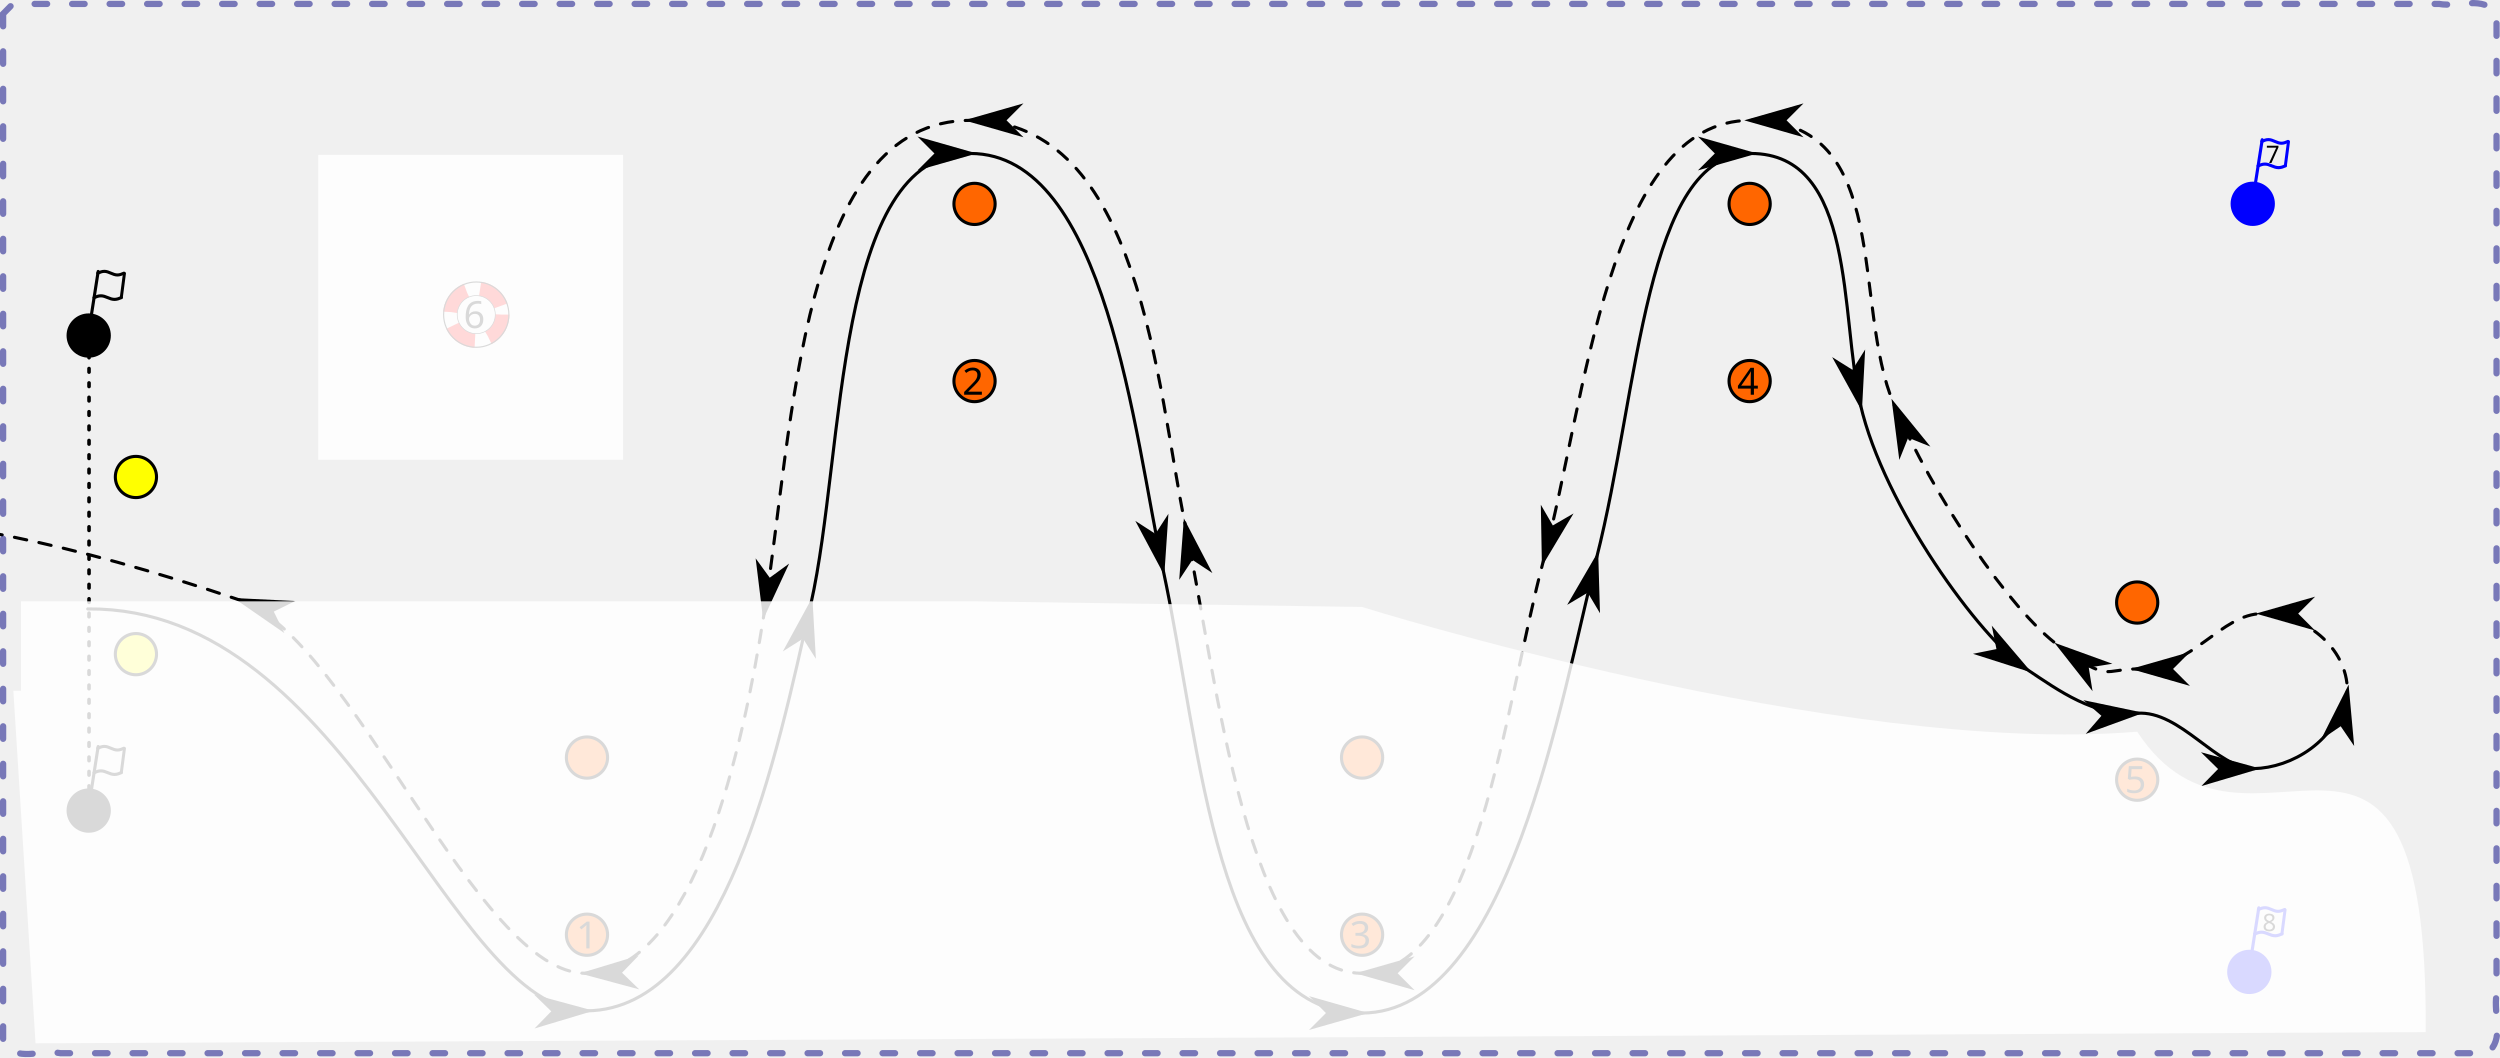
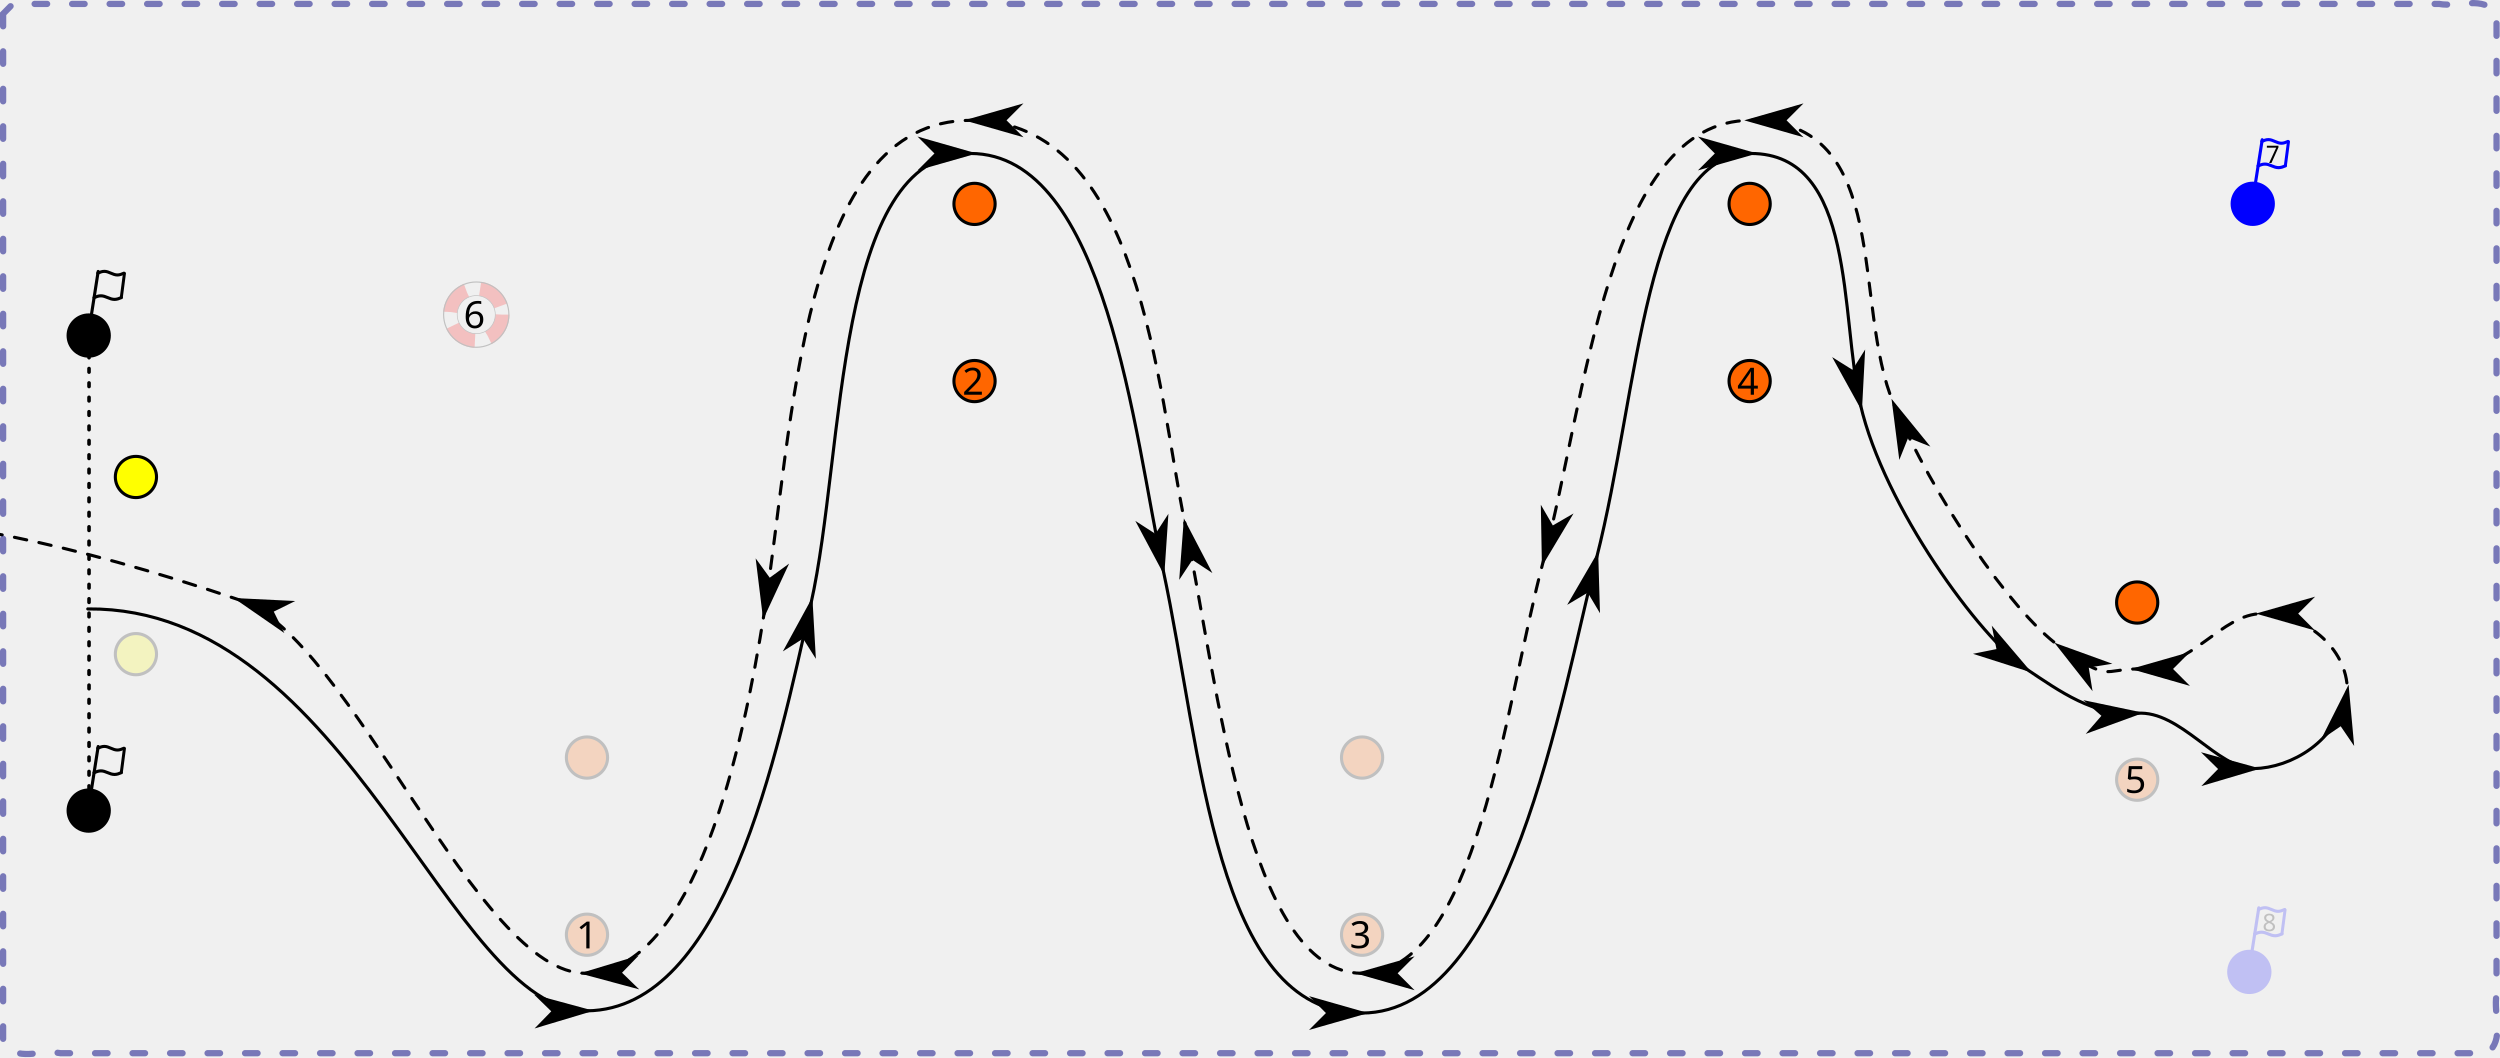
<svg xmlns="http://www.w3.org/2000/svg" version="1.0" id="svg3641" height="360.829" width="853.326" style="enable-background:new" xml:space="preserve">
  <defs id="arrows">
    <marker id="RazorWire" refX="0" refY="0" orient="auto" style="overflow:visible">
      <path id="path5527" style="fill:#34ff00;fill-opacity:1;fill-rule:evenodd;stroke:#34ff00;stroke-width:0.085pt;stroke-opacity:1" d="M 0.019,-0.632 V 0.595 L -6.621,2.568 H 9.113 L 2.979,0.595 V -0.632 L 9.166,-2.472 H -6.594 Z" />
    </marker>
    <marker orient="auto" refY="0" refX="0" id="Scissors" style="overflow:visible">
      <path id="schere" d="M 9.696,-3.847 C 8.661,-5.095 6.794,-5.052 5.4,-4.515 l -8.76,3.283 c -2.548,-1.394 -5.065,-0.995 -5.065,-1.673 0,-0.53 0.487,-0.414 0.414,-1.795 -0.07,-1.326 -1.454,-2.307 -2.763,-2.22 -1.309,-0.008 -2.666,0.995 -2.678,2.379 -0.098,1.393 1.074,2.688 2.461,2.779 1.624,0.242 4.499,-0.742 5.848,1.676 C -6.148,1.766 -7.931,1.771 -9.543,1.679 -10.882,1.602 -12.489,1.985 -13.128,3.301 c -0.617,1.261 -0.012,3.056 1.405,3.442 1.43,0.525 3.393,-0.138 3.733,-1.782 0.262,-1.267 -0.635,-1.862 -0.291,-2.322 0.26,-0.347 1.91,-0.146 4.85,-1.466 L 6.055,4.515 C 7.253,4.85 8.718,4.839 9.78,3.66 L -0.055,-0.057 Z M -9.832,-5.874 c 1.381,0.771 1.268,2.862 -0.167,3.268 -1.298,0.452 -2.956,-0.81 -2.542,-2.216 0.242,-1.154 1.764,-1.579 2.709,-1.052 z m 0.06,8.552 c 1.441,0.532 1.196,2.97 -0.269,3.298 -0.972,0.337 -2.361,-0.148 -2.459,-1.293 -0.189,-1.392 1.446,-2.65 2.728,-2.005 z" style="fill:#34ff00;fill-opacity:1;stroke:#34ff00;stroke-width:1.067;stroke-opacity:1" />
    </marker>
    <marker orient="auto" refY="0" refX="0" id="Legs" style="overflow:visible">
      <g id="g5494" transform="scale(-0.7)" style="fill:#34ff00;fill-opacity:1;stroke:#34ff00;stroke-opacity:1">
        <g id="g5496" transform="matrix(0,-1,-1,0,22.0892,22.73484)" style="fill:#34ff00;fill-opacity:1;stroke:#34ff00;stroke-opacity:1">
          <path id="path5498" d="m 22.636,22.054 c -7.371,5.036 -2.618,7.047 -6.23,14.339" style="fill:#34ff00;fill-opacity:1;fill-rule:evenodd;stroke:#34ff00;stroke-width:1.067pt;stroke-opacity:1" />
          <path id="path5500" d="m 22.825,21.918 c -1.451,8.904 3.772,9.355 4.805,14.747" style="fill:#34ff00;fill-opacity:1;fill-rule:evenodd;stroke:#34ff00;stroke-width:1.067pt;stroke-opacity:1" />
        </g>
        <path id="path5502" d="m -15.029,-7.181 -0.984,4.313 4.227,-1.305 z" style="fill:#34ff00;fill-opacity:1;fill-rule:evenodd;stroke:#34ff00;stroke-width:1.067pt;stroke-opacity:1" />
        <path id="path5504" d="m -16.23,4.861 1.999,3.946 2.418,-3.704 z" style="fill:#34ff00;fill-opacity:1;fill-rule:evenodd;stroke:#34ff00;stroke-width:1.067pt;stroke-opacity:1" />
      </g>
    </marker>
    <linearGradient id="linearGradient5477">
      <stop style="stop-color:#57e307;stop-opacity:1;" offset="0" id="stop5479" />
    </linearGradient>
    <marker style="overflow:visible" id="Arrow1Lend" refX="0" refY="0" orient="auto">
      <path style="fill-rule:evenodd;stroke:#000000;stroke-width:0.853pt;marker-start:none" d="M -10.667,0 -14.933,4.267 0,0 -14.933,-4.267 Z" id="path3104" />
    </marker>
    <marker style="overflow:visible" id="Arrow1Lstart" refX="0" refY="0" orient="auto">
      <path style="fill-rule:evenodd;stroke:#000000;stroke-width:0.853pt;marker-start:none" d="M 10.667,0 14.933,-4.267 0,0 14.933,4.267 Z" id="path3282" />
    </marker>
    <marker style="overflow:visible" id="Arrow1Lstart-7" refX="0" refY="0" orient="auto">
      <path style="fill-rule:evenodd;stroke:#000000;stroke-width:0.853pt;marker-start:none" d="M 10.667,0 14.933,-4.267 0,0 14.933,4.267 Z" id="path3282-4" />
    </marker>
    <marker style="overflow:visible" id="Arrow1Lend-6" refX="0" refY="0" orient="auto">
      <path style="fill-rule:evenodd;stroke:#000000;stroke-width:0.853pt;marker-start:none" d="M -10.667,0 -14.933,4.267 0,0 -14.933,-4.267 Z" id="path3104-0" />
    </marker>
  </defs>
  <g transform="translate(-215.4445,-435.3955)" style="display:inline" id="Parcours">
    <defs id="defs2076" />
    <g id="g1" />
    <g id="layer6" style="display:inline">
      <g transform="translate(18.94796,85.04597)" id="Zeitnahme" style="display:inline">
        <g id="g13156" transform="translate(-177.6378,-94.48819)">
          <path style="fill:#000000;fill-opacity:1;stroke:#000000;stroke-width:1.762" d="m 411.087,559.37 c 0,-3.685 -2.986,-6.678 -6.678,-6.678 -3.683,0 -6.678,2.987 -6.678,6.678 0,3.685 2.987,6.678 6.678,6.678 3.685,0 6.678,-2.987 6.678,-6.678 z" id="path13158" />
        </g>
        <g id="g13172" transform="translate(-177.6378,67.66194)">
          <path style="fill:#000000;fill-opacity:1;stroke:#000000;stroke-width:1.762" d="m 411.087,559.37 c 0,-3.685 -2.986,-6.678 -6.678,-6.678 -3.683,0 -6.678,2.987 -6.678,6.678 0,3.685 2.987,6.678 6.678,6.678 3.685,0 6.678,-2.987 6.678,-6.678 z" id="path13174" />
        </g>
        <path style="fill:none;stroke:#000000;stroke-width:1.228;stroke-linecap:round;stroke-linejoin:miter;stroke-miterlimit:4;stroke-dasharray:1.228, 3.684;stroke-dashoffset:0;stroke-opacity:1" d="m 226.886,466.315 c 0,23.379 0,46.759 0,70.138 0,19.991 0,67.885 0,87.271" id="path14169" />
      </g>
-       <g transform="translate(113.4362,157.2769)" id="Tor1" style="display:inline;fill:#ff6600">
+       <g transform="translate(113.4362,157.2769)" id="Tor1" opacity="0.2" style="display:inline;fill:#ff6600">
        <path style="fill:#ff6600;stroke:#000000;stroke-width:1.056" d="m 309.393,536.693 c 0,-3.883 -3.149,-7.032 -7.031,-7.032 -3.881,0 -7.031,3.148 -7.031,7.032 0,3.883 3.15,7.031 7.031,7.031 3.882,0 7.031,-3.147 7.031,-7.031 z" id="Tor1_innen" />
        <path style="fill:#ff6600;stroke:#000000;stroke-width:1.056" d="m 309.393,597.166 c 0,-3.883 -3.149,-7.032 -7.031,-7.032 -3.881,0 -7.031,3.148 -7.031,7.032 0,3.883 3.15,7.031 7.031,7.031 3.882,0 7.031,-3.147 7.031,-7.031 z" id="Tor1_aussen" />
      </g>
      <g transform="translate(226.8221,-31.69941)" id="Tor2" style="display:inline;fill:#ff6600">
        <path style="fill:#ff6600;stroke:#000000;stroke-width:1.056" d="m 328.291,536.693 c 0,-3.883 -3.149,-7.032 -7.031,-7.032 -3.881,0 -7.031,3.148 -7.031,7.032 0,3.883 3.15,7.031 7.031,7.031 3.882,0 7.031,-3.147 7.031,-7.031 z" id="Tor2_aussen" />
        <path style="fill:#ff6600;stroke:#000000;stroke-width:1.056" d="m 328.291,597.166 c 0,-3.883 -3.149,-7.032 -7.031,-7.032 -3.881,0 -7.031,3.148 -7.031,7.032 0,3.883 3.15,7.031 7.031,7.031 3.882,0 7.031,-3.147 7.031,-7.031 z" id="Tor2_innen" />
      </g>
-       <g transform="translate(340.2078,157.2769)" id="Tor3" style="display:inline;fill:#ff6600">
+       <g transform="translate(340.2078,157.2769)" id="Tor3" opacity="0.2" style="display:inline;fill:#ff6600">
        <path style="fill:#ff6600;stroke:#000000;stroke-width:1.056" d="m 347.189,536.693 c 0,-3.883 -3.149,-7.032 -7.031,-7.032 -3.881,0 -7.031,3.148 -7.031,7.032 0,3.883 3.15,7.031 7.031,7.031 3.882,0 7.031,-3.147 7.031,-7.031 z" id="Tor3_innen" />
        <path style="fill:#ff6600;stroke:#000000;stroke-width:1.056" d="m 347.189,597.166 c 0,-3.883 -3.149,-7.032 -7.031,-7.032 -3.881,0 -7.031,3.148 -7.031,7.032 0,3.883 3.15,7.031 7.031,7.031 3.882,0 7.031,-3.147 7.031,-7.031 z" id="Tor3_aussen" />
      </g>
      <g transform="translate(453.5935,-31.69941)" id="Tor4" style="display:inline;fill:#ff6600">
        <path style="fill:#ff6600;stroke:#000000;stroke-width:1.056" d="m 366.086,536.693 c 0,-3.883 -3.149,-7.032 -7.031,-7.032 -3.881,0 -7.031,3.148 -7.031,7.032 0,3.883 3.15,7.031 7.031,7.031 3.882,0 7.031,-3.147 7.031,-7.031 z" id="Tor4_aussen" />
        <path style="fill:#ff6600;stroke:#000000;stroke-width:1.056" d="m 366.086,597.166 c 0,-3.883 -3.149,-7.032 -7.031,-7.032 -3.881,0 -7.031,3.148 -7.031,7.032 0,3.883 3.15,7.031 7.031,7.031 3.882,0 7.031,-3.147 7.031,-7.031 z" id="Tor4_innen" />
      </g>
      <g transform="translate(566.9793,104.3635)" id="Tor5" style="display:inline;fill:#ff6600">
        <path style="fill:#ff6600;stroke:#000000;stroke-width:1.056" d="m 384.984,536.693 c 0,-3.883 -3.149,-7.032 -7.031,-7.032 -3.881,0 -7.031,3.148 -7.031,7.032 0,3.883 3.15,7.031 7.031,7.031 3.882,0 7.031,-3.147 7.031,-7.031 z" id="Tor5_oben" />
-         <path style="fill:#ff6600;stroke:#000000;stroke-width:1.056" d="m 384.984,597.166 c 0,-3.883 -3.149,-7.032 -7.031,-7.032 -3.881,0 -7.031,3.148 -7.031,7.032 0,3.883 3.15,7.031 7.031,7.031 3.882,0 7.031,-3.147 7.031,-7.031 z" id="Tor5_unten" />
+         <path style="fill:#ff6600;stroke:#000000;stroke-width:1.056" d="m 384.984,597.166 c 0,-3.883 -3.149,-7.032 -7.031,-7.032 -3.881,0 -7.031,3.148 -7.031,7.032 0,3.883 3.15,7.031 7.031,7.031 3.882,0 7.031,-3.147 7.031,-7.031 z" id="Tor5_unten" opacity="0.2" />
      </g>
-       <g transform="translate(18.94796,138.3793)" id="Schikane" style="display:inline">
+       <g transform="translate(18.94796,138.3793)" id="Schikane" opacity="0.2" style="display:inline">
        <g style="fill:none" id="Ring">
          <ellipse id="path8826" style="fill:none;stroke:#ff0000;stroke-width:4.821;stroke-linecap:butt;stroke-linejoin:round;stroke-miterlimit:4;stroke-dasharray:9.643, 4.821;stroke-dashoffset:0;stroke-opacity:1" cx="359.055" cy="404.409" rx="8.928" ry="8.928" />
          <ellipse style="display:inline;fill:none;stroke:#000000;stroke-width:0.229;stroke-linecap:round;stroke-linejoin:round;stroke-miterlimit:4;stroke-dasharray:none;stroke-dashoffset:0;stroke-opacity:1" id="path3620" cx="359.055" cy="404.409" rx="6.5" ry="6.5" />
          <ellipse style="display:inline;fill:none;stroke:#000000;stroke-width:0.393;stroke-linecap:round;stroke-linejoin:round;stroke-miterlimit:4;stroke-dasharray:none;stroke-dashoffset:0;stroke-opacity:1" id="path2733" cx="359.055" cy="404.409" rx="11.142" ry="11.142" />
        </g>
      </g>
      <g transform="translate(-40.52031,61.51377)" id="Start+Ziel" style="display:inline">
        <path style="fill:#ffff00;stroke:#000000;stroke-width:1.056" d="m 309.393,536.693 c 0,-3.883 -3.149,-7.032 -7.031,-7.032 -3.881,0 -7.031,3.148 -7.031,7.032 0,3.883 3.15,7.031 7.031,7.031 3.882,0 7.031,-3.147 7.031,-7.031 z" id="Tor1_innen-7" />
-         <path style="fill:#ffff00;stroke:#000000;stroke-width:1.056" d="m 309.393,597.166 c 0,-3.883 -3.149,-7.032 -7.031,-7.032 -3.881,0 -7.031,3.148 -7.031,7.032 0,3.883 3.15,7.031 7.031,7.031 3.882,0 7.031,-3.147 7.031,-7.031 z" id="Tor1_aussen-3" />
+         <path style="fill:#ffff00;stroke:#000000;stroke-width:1.056" d="m 309.393,597.166 c 0,-3.883 -3.149,-7.032 -7.031,-7.032 -3.881,0 -7.031,3.148 -7.031,7.032 0,3.883 3.15,7.031 7.031,7.031 3.882,0 7.031,-3.147 7.031,-7.031 z" id="Tor1_aussen-3" opacity="0.2" />
      </g>
    </g>
  </g>
  <g transform="translate(-215.4445,-435.3955)" style="display:inline" id="ParcoursLabel">
    <defs id="defs2832" />
    <g id="g3113" style="display:inline">
      <text xml:space="preserve" style="font-style:normal;font-weight:normal;font-size:12.8px;line-height:0%;font-family:'Arial Black';display:inline;fill:#000000;fill-opacity:1;stroke:none;stroke-width:1.067" x="373.691" y="547.37" id="text3034">
        <tspan id="tspan3032" x="373.691" y="547.37" style="font-size:12.8px;line-height:1.25;stroke-width:1.067">6</tspan>
      </text>
      <text xml:space="preserve" style="font-style:normal;font-weight:normal;font-size:12.8px;line-height:0%;font-family:'Arial Black';display:inline;fill:#000000;fill-opacity:1;stroke:none;stroke-width:1.067" x="412.13" y="759.102" id="text3038">
        <tspan id="tspan3036" x="412.13" y="759.102" style="font-size:12.8px;line-height:1.25;stroke-width:1.067">1</tspan>
      </text>
      <text xml:space="preserve" style="font-style:normal;font-weight:normal;font-size:12.8px;line-height:0%;font-family:'Arial Black';display:inline;fill:#000000;fill-opacity:1;stroke:none;stroke-width:1.067" x="808.383" y="570.125" id="text3042">
        <tspan id="tspan3040" x="808.383" y="570.125" style="font-size:12.8px;line-height:1.25;stroke-width:1.067">4</tspan>
      </text>
      <text xml:space="preserve" style="font-style:normal;font-weight:normal;font-size:12.8px;line-height:0%;font-family:'Arial Black';display:inline;fill:#000000;fill-opacity:1;stroke:none;stroke-width:1.067" x="940.704" y="706.032" id="text3046">
        <tspan id="tspan3044" x="940.704" y="706.032" style="font-size:12.8px;line-height:1.25;stroke-width:1.067">5</tspan>
      </text>
      <text xml:space="preserve" style="font-style:normal;font-weight:normal;font-size:12.8px;line-height:0%;font-family:'Arial Black';display:inline;fill:#000000;fill-opacity:1;stroke:none;stroke-width:1.067" x="676.131" y="759.024" id="text3050">
        <tspan id="tspan3048" x="676.131" y="759.024" style="font-size:12.8px;line-height:1.25;stroke-width:1.067">3</tspan>
      </text>
      <g transform="translate(579.9631,-35.51099)" id="g3068" style="display:inline">
        <path id="path3052" d="m 411.087,540.472 c 0,-3.685 -2.986,-6.678 -6.678,-6.678 -3.683,0 -6.678,2.987 -6.678,6.678 0,3.685 2.987,6.678 6.678,6.678 3.685,0 6.678,-2.987 6.678,-6.678 z" style="fill:#0000ff;fill-opacity:1;stroke:#0000ff;stroke-width:1.762" />
        <g style="stroke:#0000ff" id="g3062">
          <path id="path3054" d="m 407.511,519.18 c 0.372,-0.161 0.745,-0.325 1.117,-0.438 0.372,-0.114 0.744,-0.181 1.117,-0.181 0.372,0 0.744,0.063 1.117,0.181 0.372,0.113 0.744,0.273 1.116,0.438 0.369,0.16 0.745,0.321 1.117,0.434 0.369,0.114 0.745,0.181 1.117,0.181 0.368,0 0.745,-0.064 1.117,-0.181 0.368,-0.113 0.744,-0.274 1.117,-0.434" style="fill:none;stroke:#0000ff;stroke-width:1.052;stroke-linecap:round;stroke-linejoin:round" />
          <path id="path3056" d="m 407.643,518.601 -2.7,17.3 v 0.258 0" style="fill:none;stroke:#0000ff;stroke-width:1.067;stroke-linecap:round;stroke-linejoin:round" />
          <path id="path3058" d="m 406.246,527.522 c 0.384,-0.158 0.775,-0.317 1.163,-0.429 0.383,-0.113 0.775,-0.179 1.163,-0.179 0.383,0 0.774,0.062 1.163,0.179 0.387,0.112 0.774,0.271 1.163,0.429 0.387,0.159 0.774,0.317 1.162,0.433 0.388,0.109 0.775,0.175 1.163,0.175 0.388,0 0.775,-0.062 1.163,-0.175 0.387,-0.112 0.775,-0.271 1.163,-0.433" style="fill:none;stroke:#0000ff;stroke-width:1.067;stroke-linecap:round;stroke-linejoin:round" />
          <path id="path3060" d="m 416.604,519.31 -1.039,7.969 v 0.12 0" style="fill:none;stroke:#0000ff;stroke-width:1.024;stroke-linecap:round" />
        </g>
        <text xml:space="preserve" style="font-style:normal;font-weight:normal;font-size:12.8px;line-height:0%;font-family:'Arial Black';fill:#000000;fill-opacity:1;stroke:none;stroke-width:1.067" x="408.873" y="526.543" id="text3066">
          <tspan id="tspan3064" x="408.873" y="526.543" style="font-size:8.242px;line-height:1.25;stroke-width:1.067">7</tspan>
        </text>
      </g>
      <text xml:space="preserve" style="font-style:normal;font-weight:normal;font-size:12.8px;line-height:0%;font-family:'Arial Black';display:inline;fill:#000000;fill-opacity:1;stroke:none;stroke-width:1.067" x="543.926" y="570.125" id="text3090">
        <tspan id="tspan3088" x="543.926" y="570.125" style="font-size:12.8px;line-height:1.25;stroke-width:1.067">2</tspan>
      </text>
      <g id="g3100">
        <path id="path3092" d="m 248.821,528.636 c 0.372,-0.161 0.745,-0.325 1.117,-0.438 0.372,-0.114 0.744,-0.181 1.117,-0.181 0.372,0 0.744,0.063 1.117,0.181 0.372,0.113 0.744,0.273 1.116,0.438 0.369,0.16 0.745,0.321 1.117,0.434 0.369,0.114 0.745,0.181 1.117,0.181 0.368,0 0.745,-0.064 1.117,-0.181 0.368,-0.113 0.744,-0.274 1.117,-0.434" style="display:inline;fill:none;stroke:#000000;stroke-width:1.052;stroke-linecap:round;stroke-linejoin:round" />
        <path id="path3094" d="m 248.953,528.057 -2.7,17.3 v 0.258 0" style="display:inline;fill:none;stroke:#000000;stroke-width:1.067;stroke-linecap:round;stroke-linejoin:round" />
        <path id="path3096" d="m 247.556,536.977 c 0.384,-0.158 0.775,-0.317 1.163,-0.429 0.383,-0.113 0.775,-0.179 1.163,-0.179 0.383,0 0.774,0.062 1.163,0.179 0.387,0.112 0.774,0.271 1.163,0.429 0.387,0.159 0.774,0.317 1.162,0.433 0.388,0.109 0.775,0.175 1.163,0.175 0.388,0 0.775,-0.062 1.163,-0.175 0.387,-0.112 0.775,-0.271 1.163,-0.433" style="display:inline;fill:none;stroke:#000000;stroke-width:1.067;stroke-linecap:round;stroke-linejoin:round" />
        <path id="path3098" d="m 257.914,528.766 -1.039,7.969 v 0.12 0" style="display:inline;fill:none;stroke:#000000;stroke-width:1.024;stroke-linecap:round" />
      </g>
      <g id="g3111">
        <path id="path3102" d="m 248.821,690.786 c 0.372,-0.161 0.745,-0.325 1.117,-0.438 0.372,-0.114 0.744,-0.181 1.117,-0.181 0.372,0 0.744,0.063 1.117,0.181 0.372,0.113 0.744,0.273 1.116,0.438 0.369,0.16 0.745,0.321 1.117,0.434 0.369,0.114 0.745,0.181 1.117,0.181 0.368,0 0.745,-0.064 1.117,-0.181 0.368,-0.113 0.744,-0.274 1.117,-0.434" style="display:inline;fill:none;stroke:#000000;stroke-width:1.052;stroke-linecap:round;stroke-linejoin:round" />
        <path id="path3105" d="m 248.953,690.207 -2.7,17.3 v 0.258 0" style="display:inline;fill:none;stroke:#000000;stroke-width:1.067;stroke-linecap:round;stroke-linejoin:round" />
        <path id="path3107" d="m 247.556,699.127 c 0.384,-0.158 0.775,-0.317 1.163,-0.429 0.383,-0.113 0.775,-0.179 1.163,-0.179 0.383,0 0.774,0.062 1.163,0.179 0.387,0.112 0.774,0.271 1.163,0.429 0.387,0.159 0.774,0.317 1.162,0.433 0.388,0.109 0.775,0.175 1.163,0.175 0.388,0 0.775,-0.062 1.163,-0.175 0.387,-0.112 0.775,-0.271 1.163,-0.433" style="display:inline;fill:none;stroke:#000000;stroke-width:1.067;stroke-linecap:round;stroke-linejoin:round" />
        <path id="path3109" d="m 257.914,690.916 -1.039,7.969 v 0.12 0" style="display:inline;fill:none;stroke:#000000;stroke-width:1.024;stroke-linecap:round" />
      </g>
    </g>
  </g>
-   <g transform="translate(363.3543,-208.7303)" id="SpeedbojeKlasse7" style="display:inline;enable-background:new">
+   <g transform="translate(363.3543,-208.7303)" id="SpeedbojeKlasse7" opacity="0.2" style="display:inline;enable-background:new">
    <path id="path2174" d="m 411.087,540.472 c 0,-3.685 -2.986,-6.678 -6.678,-6.678 -3.683,0 -6.678,2.987 -6.678,6.678 0,3.685 2.987,6.678 6.678,6.678 3.685,0 6.678,-2.987 6.678,-6.678 z" style="fill:#0000ff;fill-opacity:1;stroke:#0000ff;stroke-width:1.762" />
    <g style="fill:none;stroke:#0000ff" id="g2184">
      <path id="path2176" d="m 407.511,519.18 c 0.372,-0.161 0.745,-0.325 1.117,-0.438 0.372,-0.114 0.744,-0.181 1.117,-0.181 0.372,0 0.744,0.063 1.117,0.181 0.372,0.113 0.744,0.273 1.116,0.438 0.369,0.16 0.745,0.321 1.117,0.434 0.369,0.114 0.745,0.181 1.117,0.181 0.368,0 0.745,-0.064 1.117,-0.181 0.368,-0.113 0.744,-0.274 1.117,-0.434" style="fill:none;stroke:#0000ff;stroke-width:1.052;stroke-linecap:round;stroke-linejoin:round" />
      <path id="path2178" d="m 407.643,518.601 -2.7,17.3 v 0.258 0" style="fill:none;stroke:#0000ff;stroke-width:1.067;stroke-linecap:round;stroke-linejoin:round" />
      <path id="path2180" d="m 406.246,527.522 c 0.384,-0.158 0.775,-0.317 1.163,-0.429 0.383,-0.113 0.775,-0.179 1.163,-0.179 0.383,0 0.774,0.062 1.163,0.179 0.387,0.112 0.774,0.271 1.163,0.429 0.387,0.159 0.774,0.317 1.162,0.433 0.388,0.109 0.775,0.175 1.163,0.175 0.388,0 0.775,-0.062 1.163,-0.175 0.387,-0.112 0.775,-0.271 1.163,-0.433" style="fill:none;stroke:#0000ff;stroke-width:1.067;stroke-linecap:round;stroke-linejoin:round" />
      <path id="path2182" d="m 416.604,519.31 -1.039,7.969 v 0.12 0" style="fill:none;stroke:#0000ff;stroke-width:1.024;stroke-linecap:round" />
    </g>
    <text xml:space="preserve" style="font-style:normal;font-weight:normal;font-size:12.8px;line-height:0%;font-family:'Arial Black';fill:#000000;fill-opacity:1;stroke:none;stroke-width:1.067" x="408.873" y="526.543" id="text2188">
      <tspan id="tspan2186" x="408.873" y="526.543" style="font-size:8.242px;line-height:1.25;stroke-width:1.067">8</tspan>
    </text>
  </g>
  <g transform="translate(-215.4445,-435.3955)" style="display:inline" id="KlasseE">
    <text id="text3565" y="328.002" x="595.582" style="font-style:normal;font-variant:normal;font-weight:bold;font-stretch:normal;font-size:12.8px;line-height:0%;font-family:Verdana;-inkscape-font-specification:'Verdana Bold';text-align:center;text-anchor:middle;display:inline;fill:#000000;fill-opacity:1;stroke:none;stroke-width:1.067" xml:space="preserve">
      <tspan style="font-style:normal;font-variant:normal;font-weight:bold;font-stretch:normal;font-size:38.4px;line-height:1.25;font-family:Verdana;-inkscape-font-specification:'Verdana Bold';text-align:center;text-anchor:middle;stroke-width:1.067" y="328.002" x="595.582" id="tspan3567">DMYV-Jugend</tspan>
      <tspan id="tspan3569" style="font-style:normal;font-variant:normal;font-weight:bold;font-stretch:normal;font-size:38.4px;line-height:1.25;font-family:Verdana;-inkscape-font-specification:'Verdana Bold';text-align:center;text-anchor:middle;stroke-width:1.067" y="376.002" x="595.582">Motorboot-Slalom</tspan>
      <tspan style="font-style:normal;font-variant:normal;font-weight:bold;font-stretch:normal;font-size:38.4px;line-height:1.25;font-family:Verdana;-inkscape-font-specification:'Verdana Bold';text-align:center;text-anchor:middle;stroke-width:1.067" id="tspan3571" y="424.002" x="595.582">Klasse E</tspan>
    </text>
    <text id="text3645" y="876.114" x="243.389" style="font-style:normal;font-weight:normal;font-size:12.8px;line-height:0%;font-family:Verdana;display:inline;fill:#e6e6e6;fill-opacity:1;stroke:none;stroke-width:1.067" xml:space="preserve">
      <tspan style="font-size:19.2px;line-height:1.25;font-family:verdana;-inkscape-font-specification:verdana;fill:#000000;stroke-width:1.067" y="876.114" x="243.389" id="tspan3647">Ablegen - Startlinie - außen um die Tore 1 - 2 - 3 - 4 - vorwärts durch das Tor 5 - </tspan>
      <tspan style="font-size:19.2px;line-height:1.25;font-family:verdana;-inkscape-font-specification:verdana;fill:#000000;stroke-width:1.067" id="tspan3649" y="900.114" x="243.389">kreisen und vorwärts wieder in den Parcours durch das Tore 5,</tspan>
      <tspan style="font-size:19.2px;line-height:1.25;font-family:verdana;-inkscape-font-specification:verdana;fill:#000000;stroke-width:1.067" id="tspan3651" y="924.114" x="243.389">außen um die Tore- 4 - 3 - 2 - 1 - Ziellinie -</tspan>
      <tspan style="font-size:19.2px;line-height:1.25;font-family:verdana;-inkscape-font-specification:verdana;fill:#000000;stroke-width:1.067" y="948.114" x="243.389" id="tspan4503">anlegen und an der Klampe mit Kopfschlag belegen.</tspan>
    </text>
    <path id="path3653" d="m 1016.681,671.264 c -3.296,17.347 -19.274,26.222 -31.9,26.483 -12.697,0 -25.057,-19.948 -39.85,-18.896 -14.793,1.052 -26.454,-7.531 -37.85,-15.118 -15.74,-10.479 -48.649,-55.597 -56.6,-90.187 -7.034,-30.6 -1.377,-85.767 -37.466,-85.767 -36.089,0 -38.003,80.567 -52.61,138.039 -12.091,47.574 -29.935,155.363 -80.138,155.363 -50.203,0 -54.435,-88.924 -67.876,-151.592 -9.767,-45.538 -19.312,-141.811 -65.752,-141.811 -46.44,0 -42.729,101.808 -54.393,153.649 -11.606,51.581 -29.327,138.38 -76.398,138.999 -47.071,0.619 -81.051,-137.93 -170.443,-137.186" style="display:inline;fill:none;stroke:#000000;stroke-width:1.067;stroke-linecap:round;stroke-linejoin:round;stroke-miterlimit:4;stroke-dasharray:none;stroke-dashoffset:0;stroke-opacity:1;marker-start:url(#Arrow1Lstart);marker-mid:url(#Arrow1Lstart)" />
    <path id="path3655" d="m 169.627,612.629 c 24.841,0 67.369,7.11 127.673,27.591 37.897,12.871 81.052,127.962 118.226,127.385 37.174,-0.577 53.634,-77.78 60.748,-122.93 10.142,-64.364 12.353,-168.209 70.491,-168.209 58.138,0 63.51,90.726 73.221,138.039 11.027,53.727 21.018,153.1 60.28,153.1 39.262,0 48.82,-91.406 62.05,-141.032 14.625,-54.86 21.831,-150.107 70.698,-150.107 48.867,0 34.269,62.865 48.933,97.08 13.136,30.649 39.298,70.077 56.53,82.534 17.232,12.457 14.864,7.653 26.454,7.653 18.901,-10e-6 28.56,-18.895 42.717,-18.895 13.99,0 29.033,11.242 29.033,26.425" style="display:inline;fill:none;stroke:#000000;stroke-width:1.067;stroke-linecap:round;stroke-linejoin:round;stroke-miterlimit:4;stroke-dasharray:4.267, 4.267;stroke-dashoffset:0;stroke-opacity:1;marker-start:none;marker-mid:url(#Arrow1Lstart);marker-end:none" />
  </g>
  <g id="Export_Area" style="display:inline;opacity:1" transform="translate(-180.8124,-194.4877)">
    <path style="display:inline;opacity:0.5;fill:none;fill-opacity:1;fill-rule:nonzero;stroke:#000080;stroke-width:2.133;stroke-linecap:round;stroke-linejoin:miter;stroke-miterlimit:4;stroke-dasharray:4.267, 8.533;stroke-dashoffset:0;stroke-opacity:1" d="m 181.879,199.201 c 0,117.134 0,234.268 0,351.402 4.38,6.419 13.104,2.145 19.592,3.374 276.059,0 552.117,0 828.176,0 6.295,-4.466 2.103,-13.361 3.309,-19.977 0,-111.6 0,-223.2 0,-334.8 -4.38,-6.419 -13.104,-2.145 -19.592,-3.374 -276.059,0 -552.117,0 -828.176,0 -1.103,1.125 -2.206,2.25 -3.309,3.374 z" id="rect4816" />
-     <g id="Alcatraz_2" style="display:inline">
-       <path style="display:inline;opacity:0.85;fill:#ffffff;fill-opacity:1;fill-rule:nonzero;stroke:none;stroke-width:2.133;stroke-linecap:round;stroke-linejoin:miter;stroke-miterlimit:4;stroke-dasharray:4.267, 8.533;stroke-dashoffset:0;stroke-opacity:1" d="m 187.969,399.733 v 30.549 h -2.602 l 7.569,120.32 815.853,-3.817 c 0.895,-140.996 -60.538,-44.701 -98.484,-102.551 -101.724,8.455 -264.577,-42.571 -264.577,-42.571 L 513.375,399.733 Z" id="rect5805" />
-       <rect style="display:inline;opacity:0.85;fill:#ffffff;fill-opacity:1;fill-rule:nonzero;stroke:none;stroke-width:2.133;stroke-linecap:round;stroke-linejoin:miter;stroke-miterlimit:4;stroke-dasharray:4.267, 8.533;stroke-dashoffset:0;stroke-opacity:1" id="rect6021" width="104.066" height="104.066" x="289.434" y="247.354" />
-     </g>
    <g id="g2" />
+     <g id="g3" />
  </g>
</svg>
